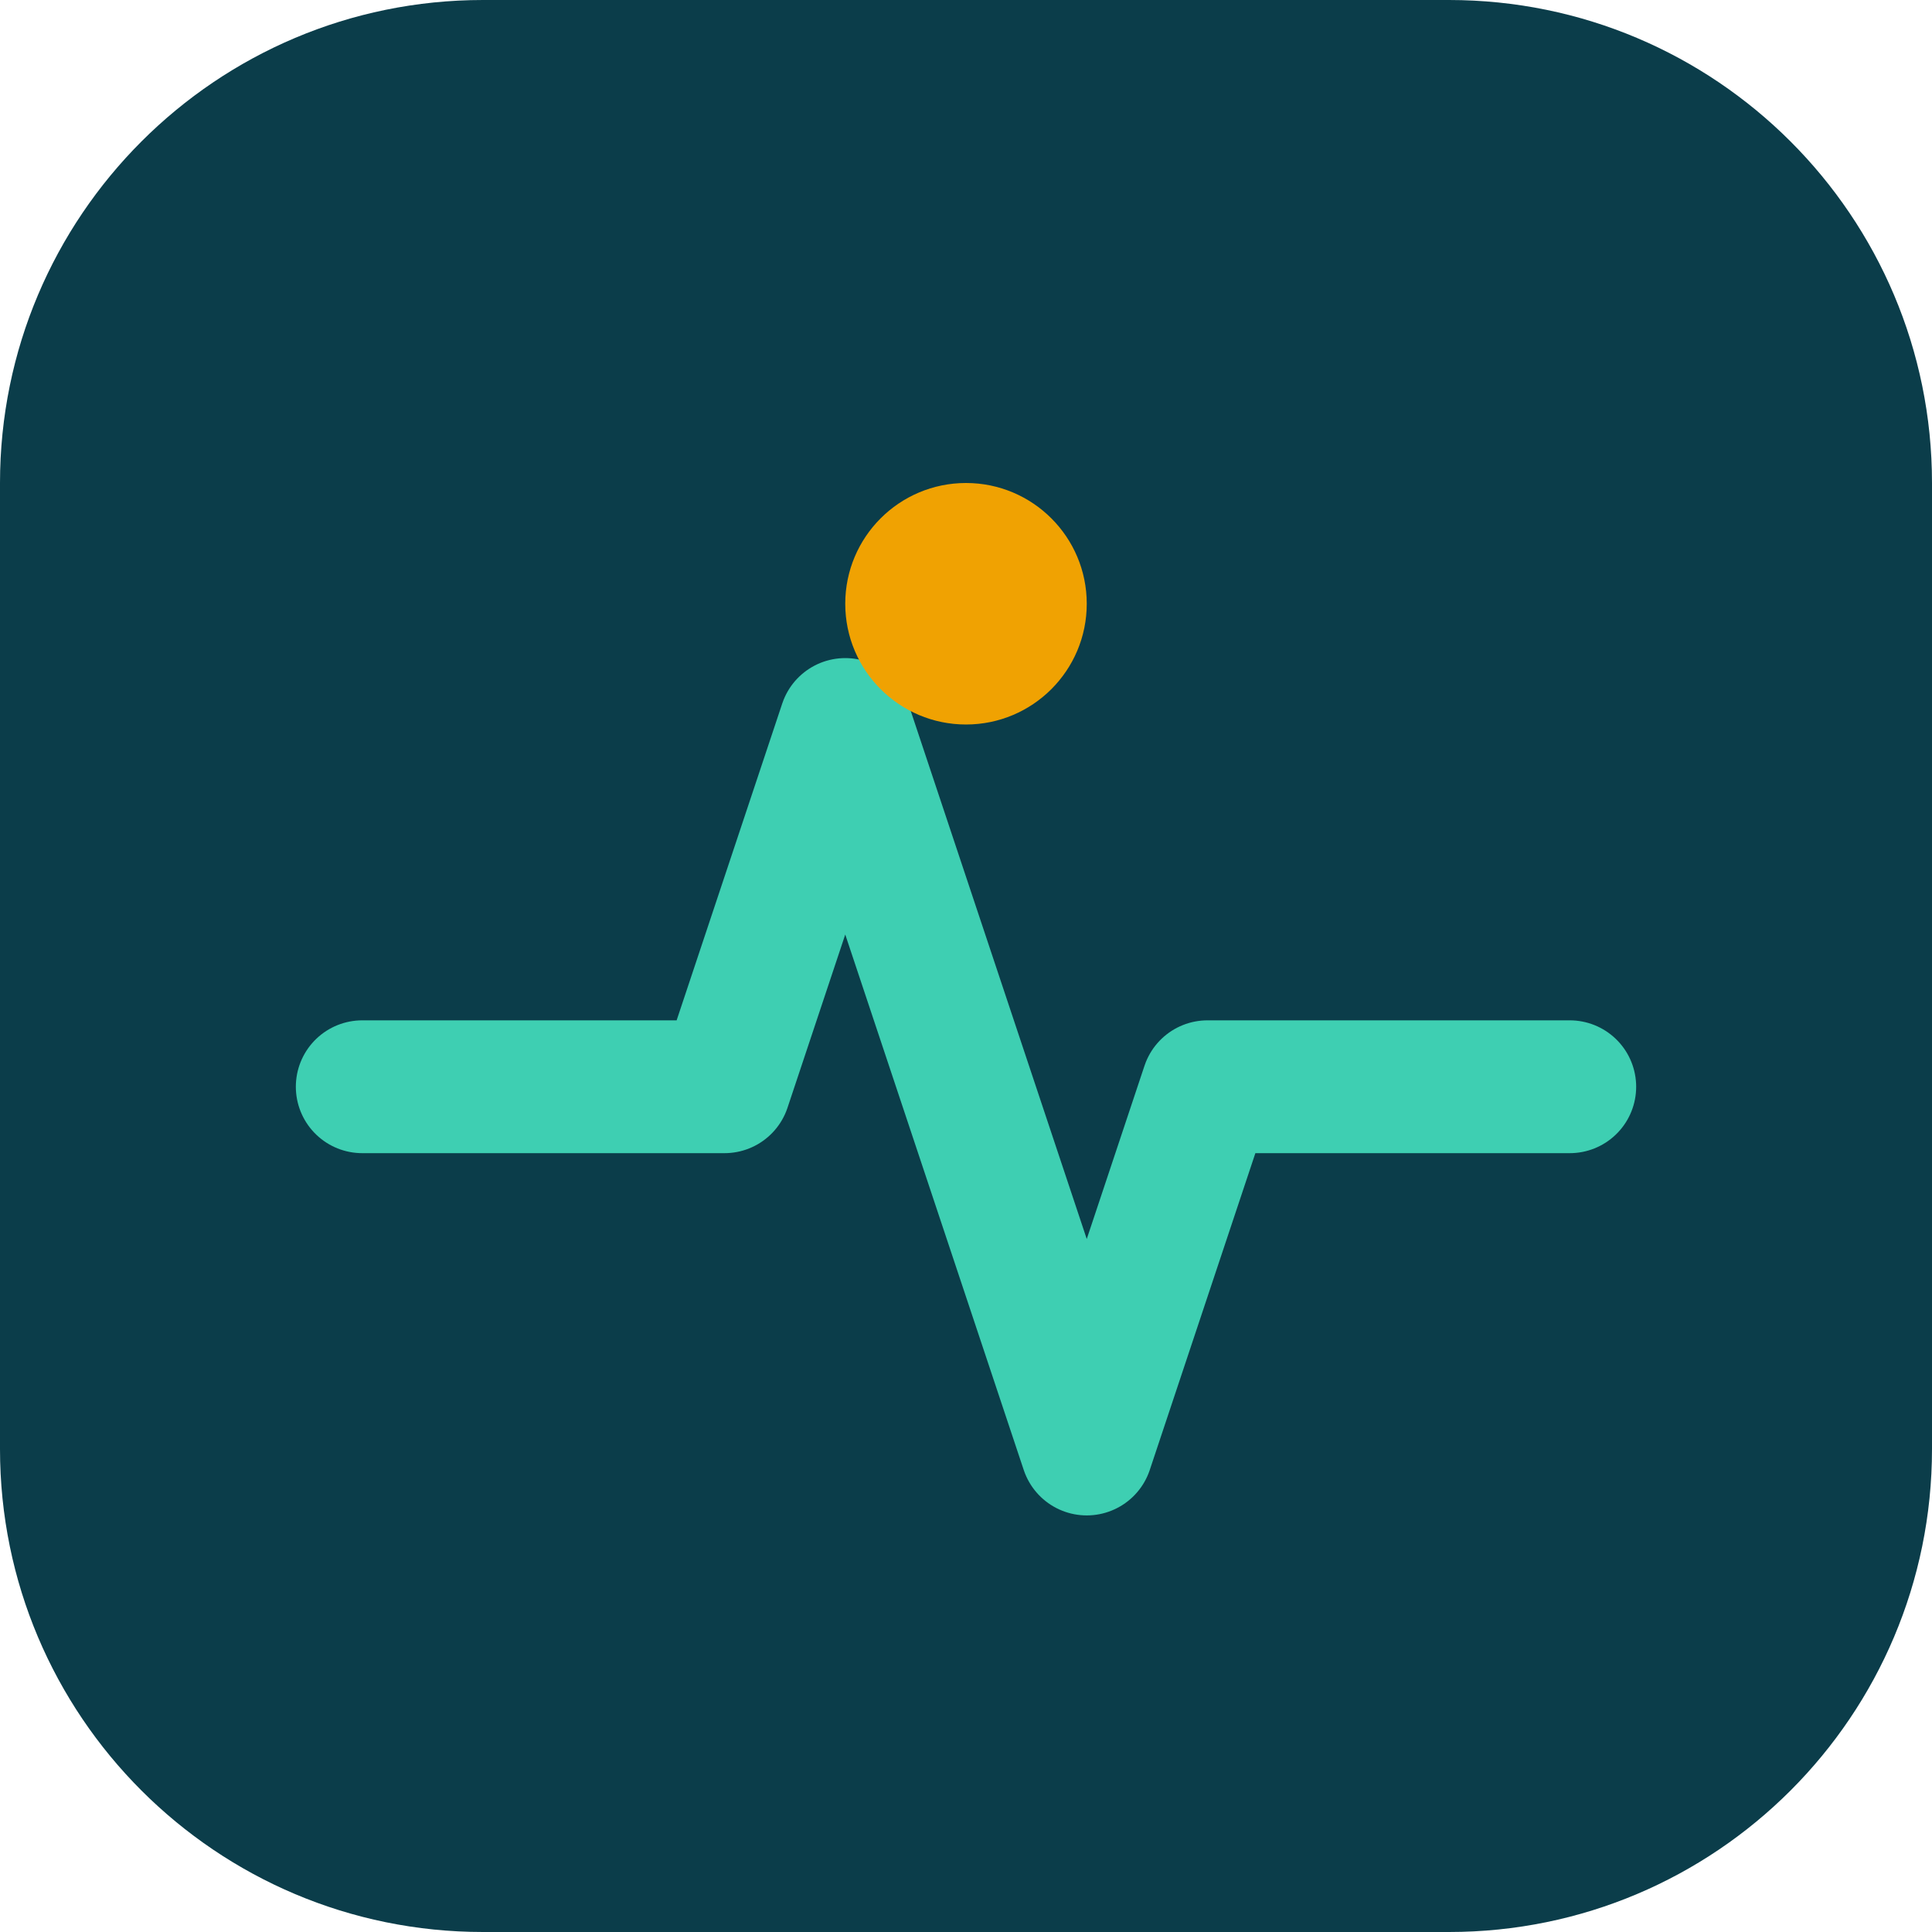
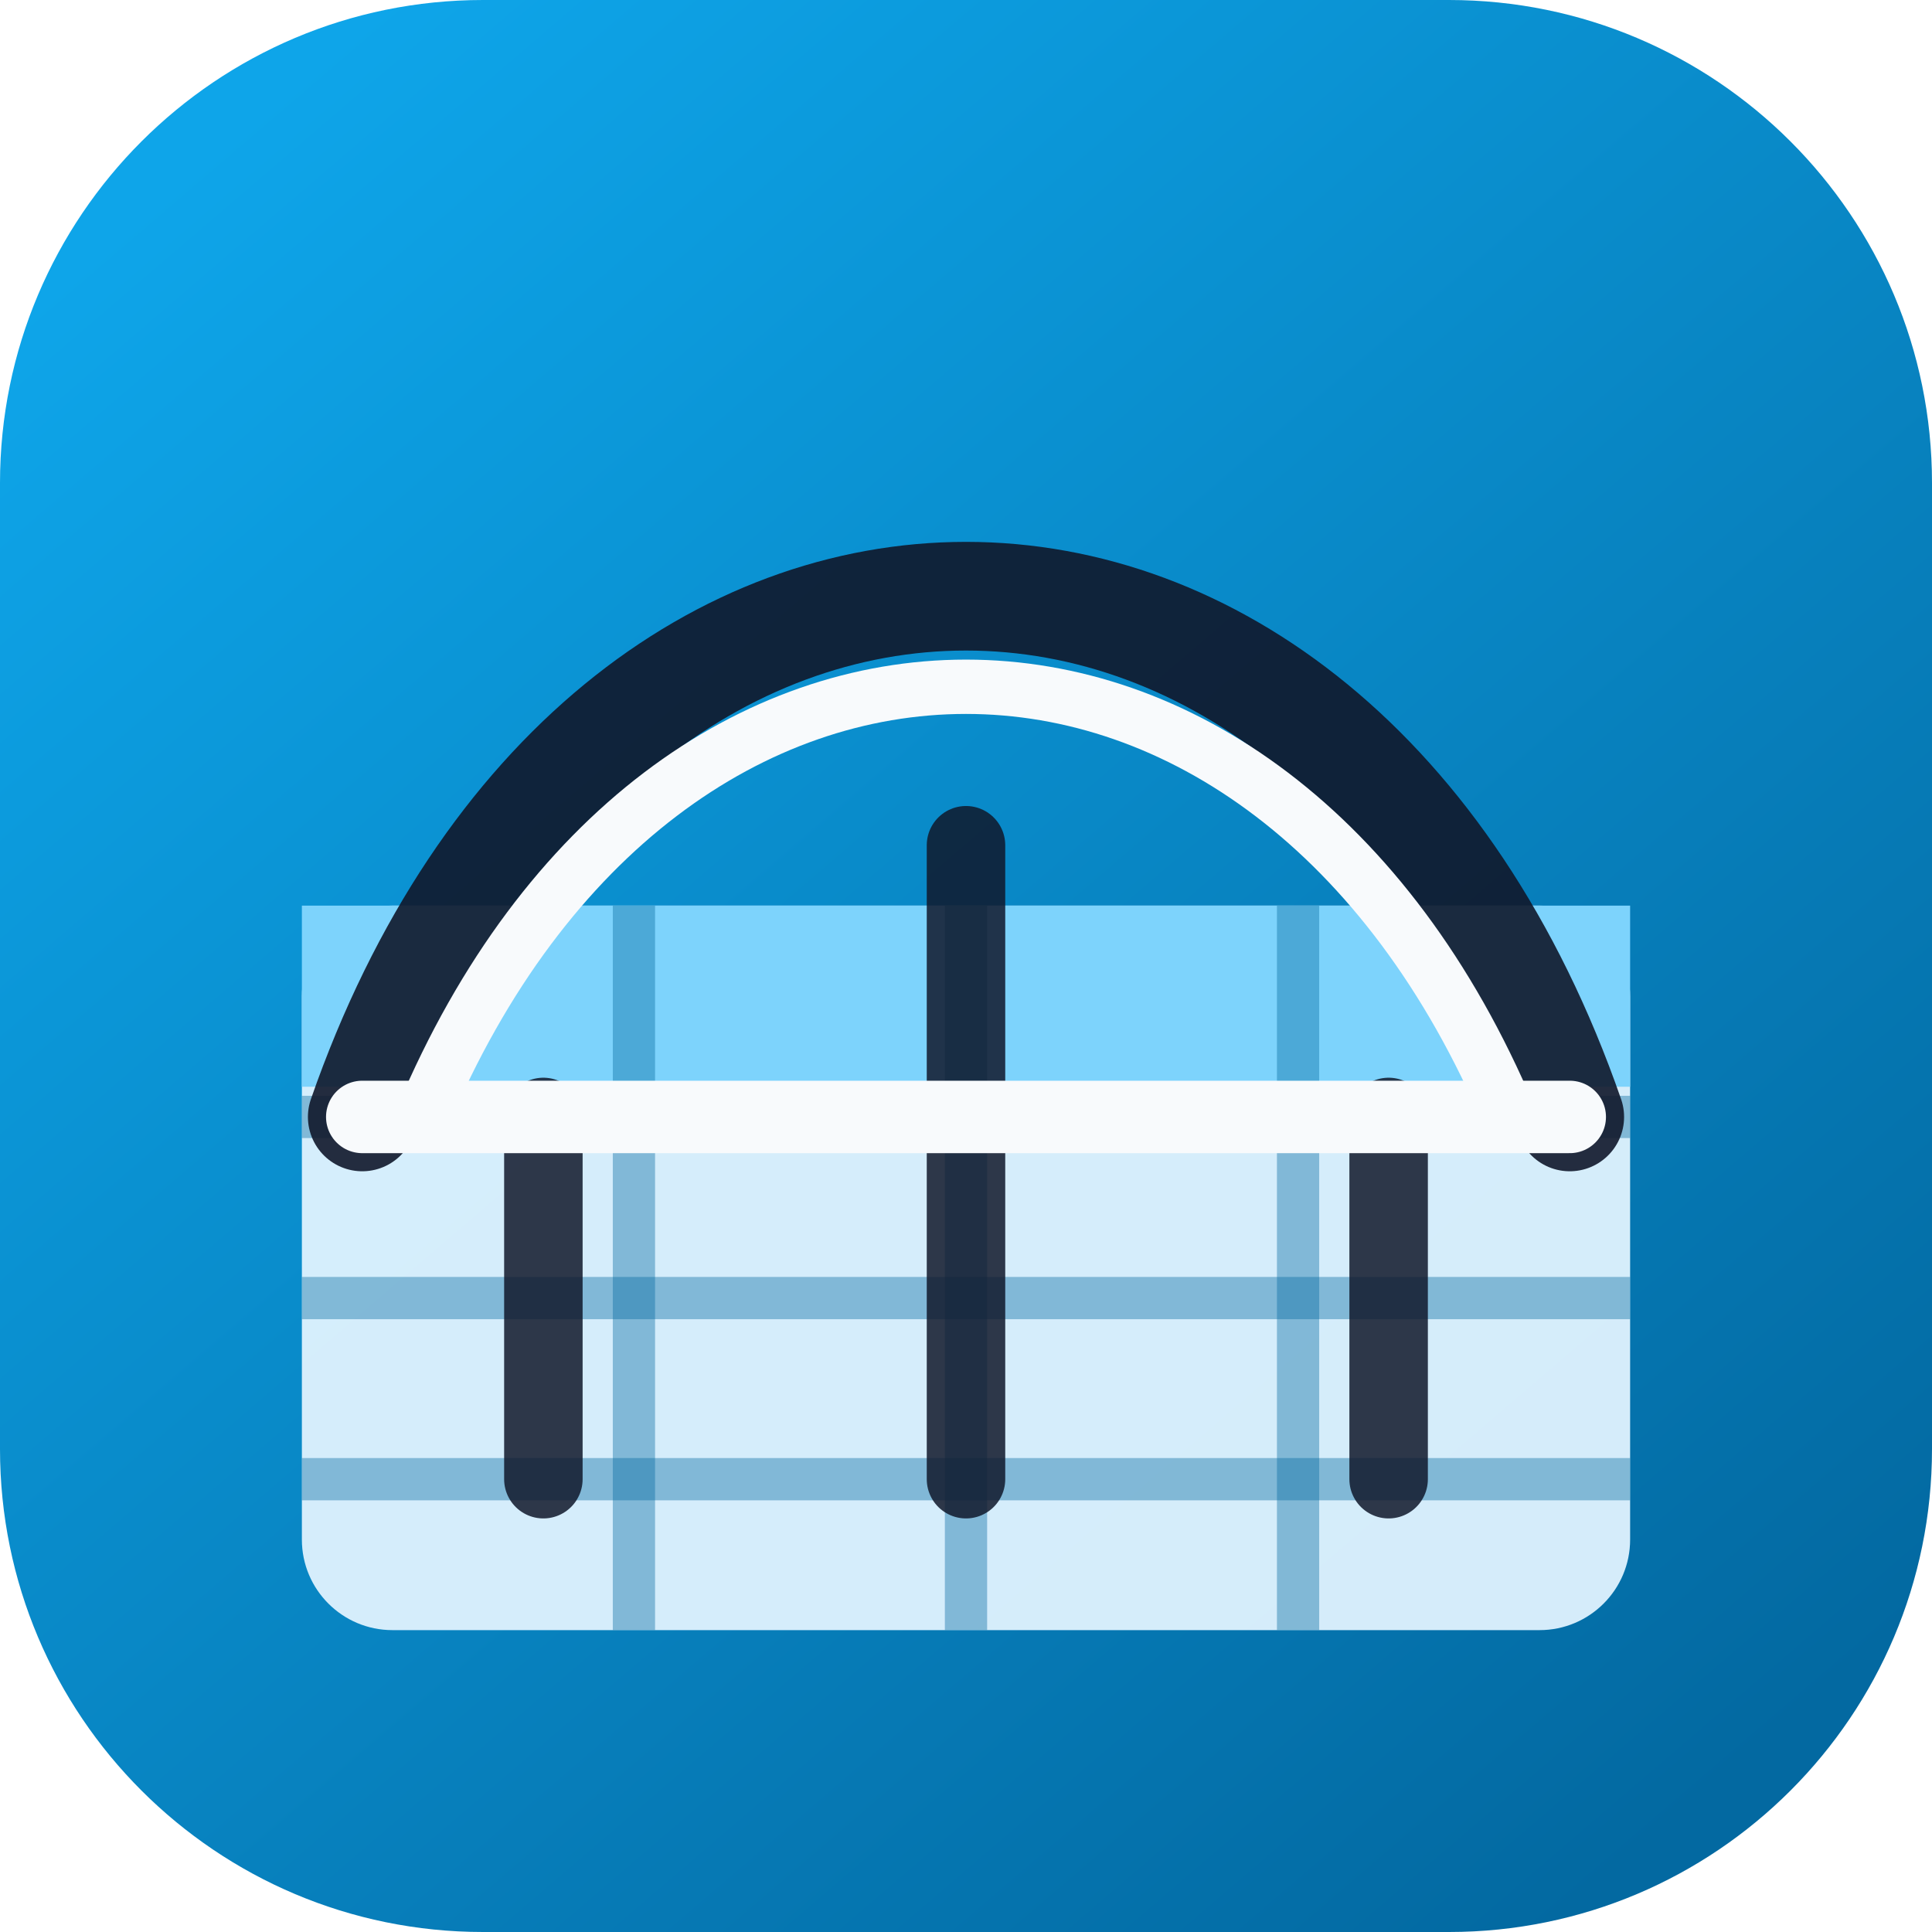
<svg xmlns="http://www.w3.org/2000/svg" viewBox="0 0 32 32" fill="none">
-   <rect width="32" height="32" rx="8" fill="#0B3D4A" />
-   <path d="M6 18h6l2-6 4 12 2-6h6" stroke="#3ECFB2" stroke-width="2.2" stroke-linecap="round" stroke-linejoin="round" />
-   <circle cx="16" cy="10" r="2" fill="#F0A202" />
+   <defs>
+     <linearGradient id="g" x1="4" y1="2" x2="28" y2="30" gradientUnits="userSpaceOnUse">
+       <stop stop-color="#0ea5e9" />
+       <stop offset="1" stop-color="#0369a1" />
+     </linearGradient>
+   </defs>
+   <rect width="32" height="32" rx="8" fill="url(#g)" />
+   <rect x="5" y="15" width="22" height="12" rx="1.5" fill="#e0f2fe" opacity="0.95" />
+   <rect x="5" y="15" width="22" height="3" fill="#7dd3fc" />
+   <g stroke="#0369a1" stroke-opacity="0.4" stroke-width="0.7">
+     <path d="M5 18.5h22M5 21.5h22M5 24.5h22" />
+     <path d="M10.5 15v12M16 15v12M21.5 15v12" />
+   </g>
+   <path d="M6 18.5 C10 7, 22 7, 26 18.5" stroke="#0f172a" stroke-width="1.8" stroke-linecap="round" fill="none" opacity="0.9" />
+   <path d="M7 18.5 C11 9, 21 9, 25 18.5" stroke="#f8fafc" stroke-width="0.9" stroke-linecap="round" fill="none" />
+   <path d="M9 18.5v6M16 14v10.5M23 18.5v6" stroke="#0f172a" stroke-width="1.3" stroke-linecap="round" opacity="0.85" />
+   <path d="M6 18.5h20" stroke="#f8fafc" stroke-width="1.2" stroke-linecap="round" />
</svg>
